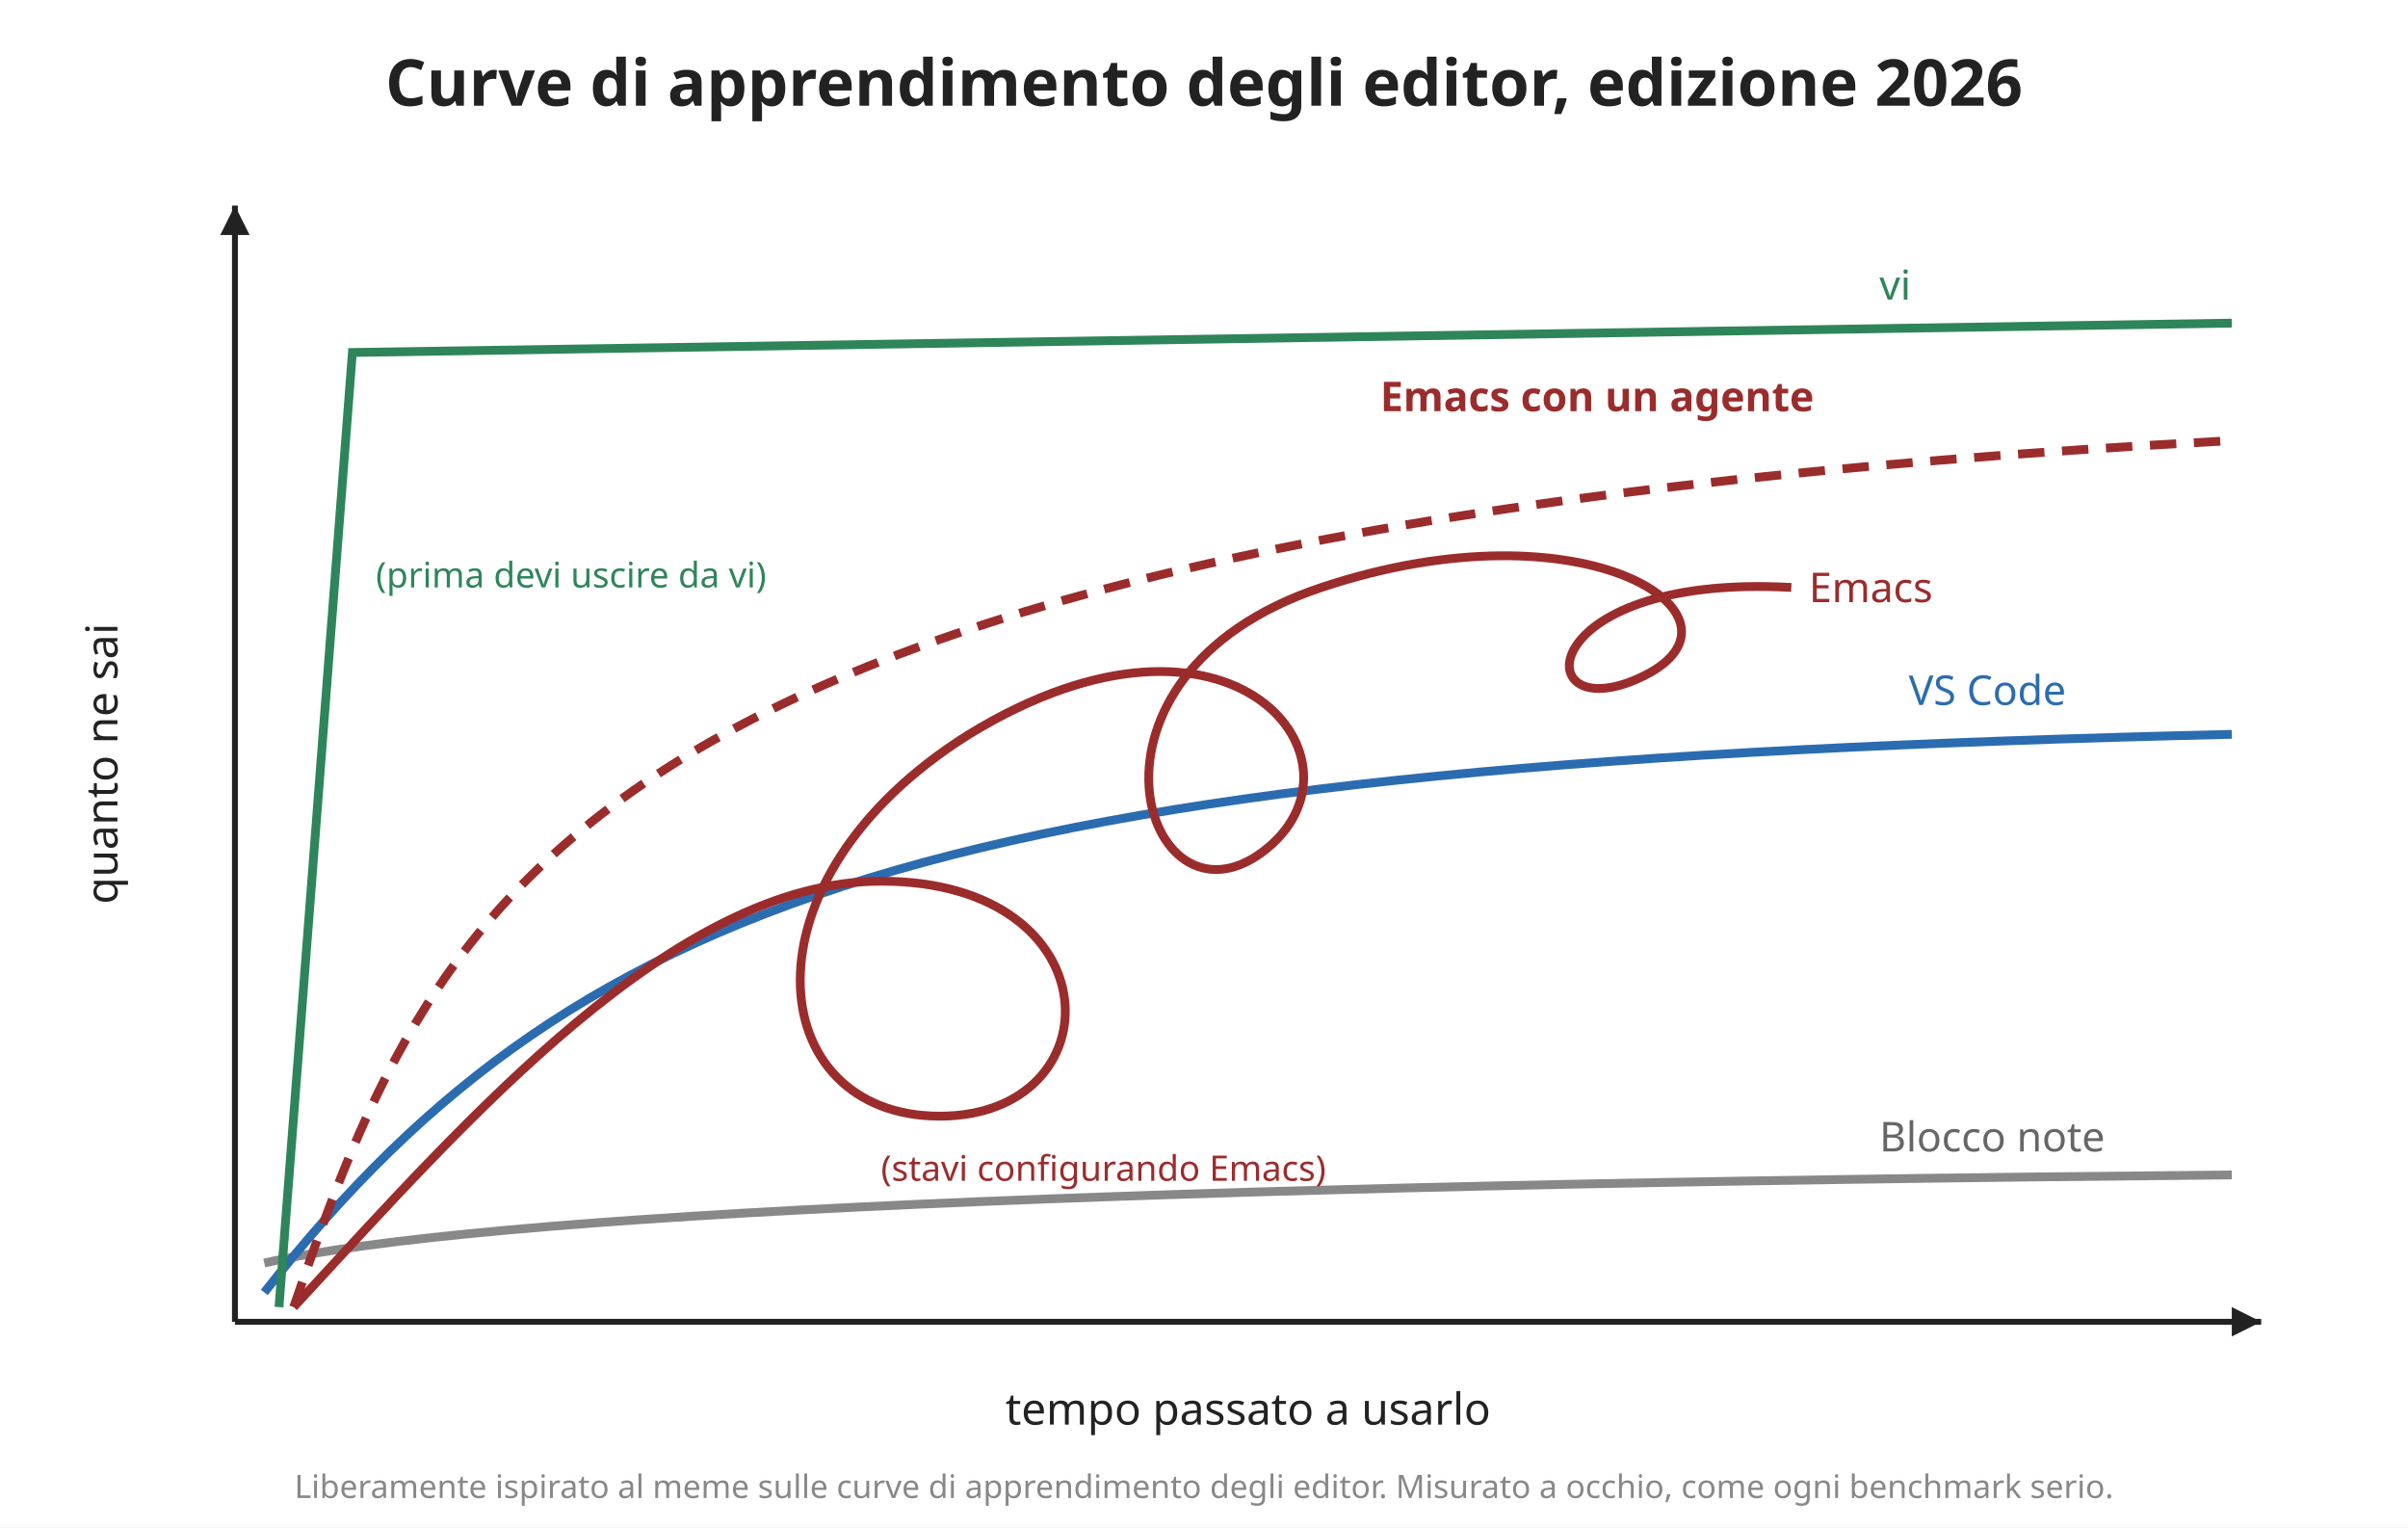
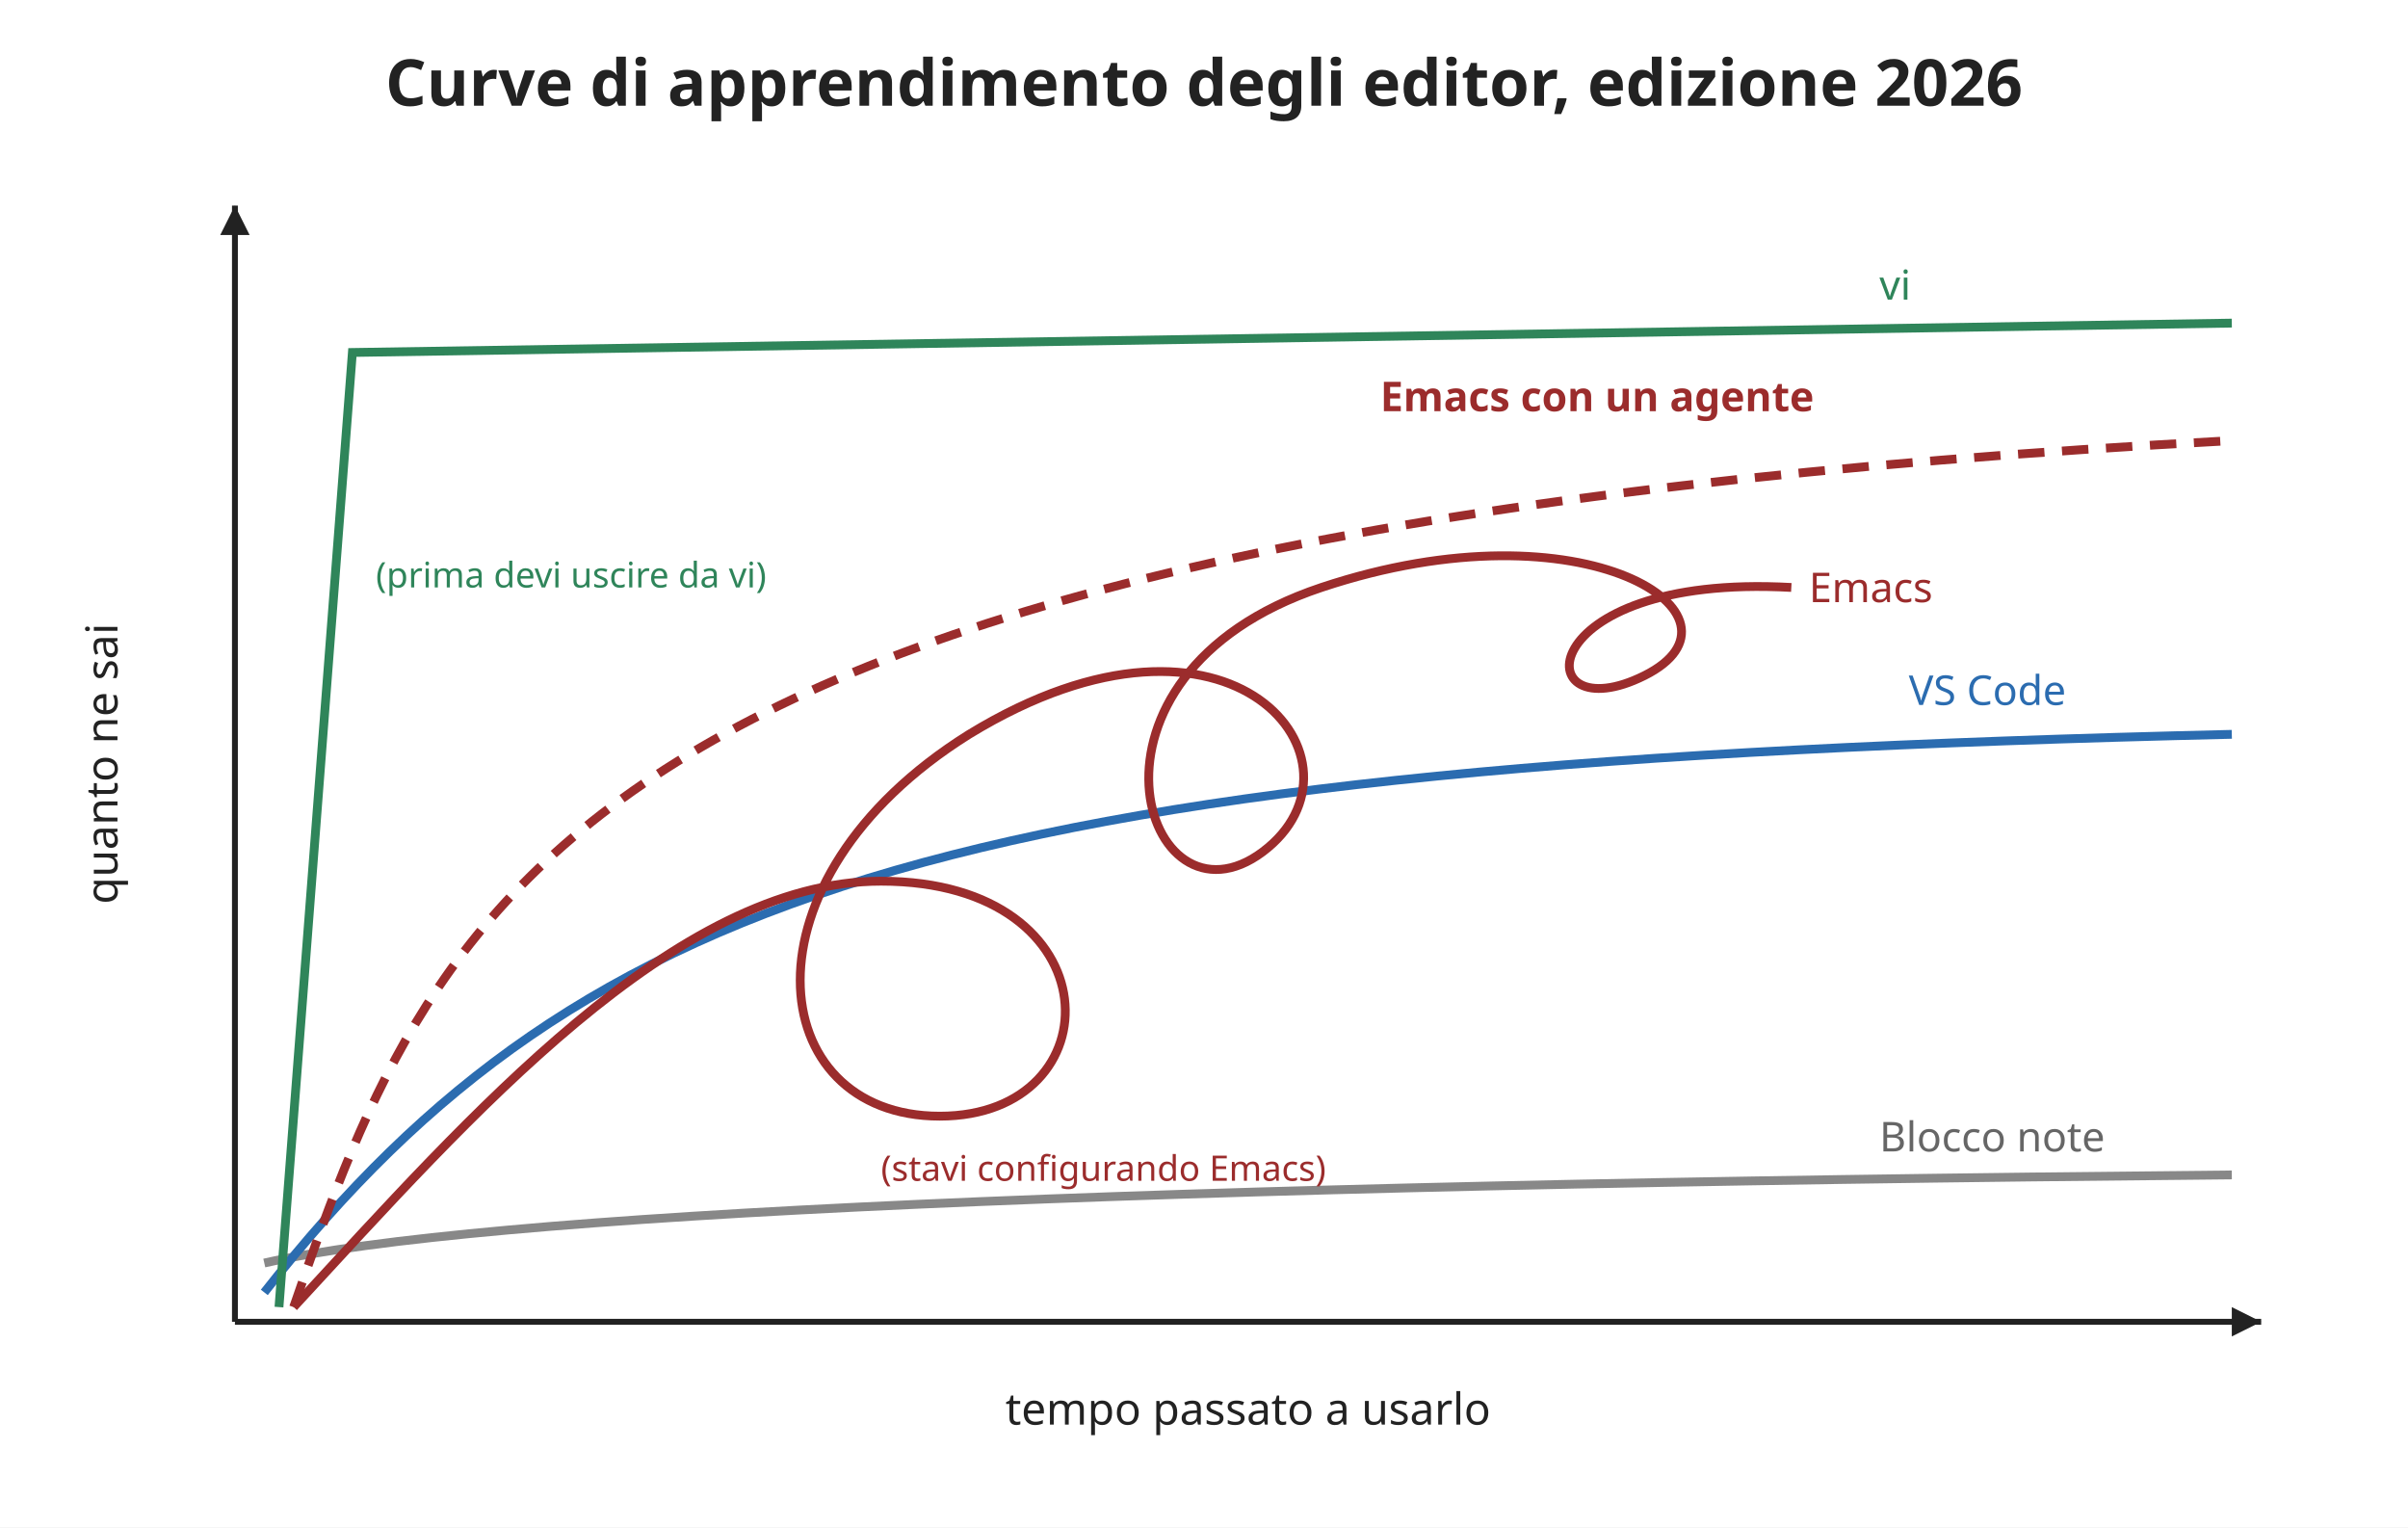
<svg xmlns="http://www.w3.org/2000/svg" viewBox="0 0 820 520" width="820" height="520" font-family="sans-serif">
  <rect width="820" height="520" fill="#ffffff" />
  <text x="410" y="36" text-anchor="middle" font-size="22" font-weight="bold" fill="#222">Curve di apprendimento degli editor, edizione 2026</text>
  <line x1="80" y1="450" x2="770" y2="450" stroke="#222" stroke-width="2" />
  <line x1="80" y1="450" x2="80" y2="70" stroke="#222" stroke-width="2" />
  <polygon points="770,450 760,445 760,455" fill="#222" />
  <polygon points="80,70 75,80 85,80" fill="#222" />
  <text x="425" y="485" text-anchor="middle" font-size="15" fill="#222">tempo passato a usarlo</text>
  <text x="40" y="260" text-anchor="middle" font-size="15" fill="#222" transform="rotate(-90 40 260)">quanto ne sai</text>
  <path d="M90 430 Q 200 405 760 400" fill="none" stroke="#888" stroke-width="3" />
  <text x="640" y="392" font-size="14" fill="#666">Blocco note</text>
  <path d="M90 440 C 200 300, 330 260, 760 250" fill="none" stroke="#2b6cb0" stroke-width="3" />
  <text x="650" y="240" font-size="14" fill="#2b6cb0">VS Code</text>
  <path d="M95 445 L 120 120 L 760 110" fill="none" stroke="#2f855a" stroke-width="3" />
  <text x="640" y="102" font-size="14" fill="#2f855a">vi</text>
  <text x="128" y="200" font-size="12" fill="#2f855a">(prima devi uscire da vi)</text>
  <path d="M100 445 C 160 380, 230 300, 300 300 C 380 300, 380 380, 320 380 C 260 380, 250 300, 330 250 C 420 195, 470 260, 430 290 C 390 320, 360 230, 450 200 C 540 170, 600 210, 560 230 C 520 250, 520 195, 610 200" fill="none" stroke="#9b2c2c" stroke-width="3" />
  <text x="616" y="205" font-size="14" fill="#9b2c2c">Emacs</text>
  <text x="300" y="402" font-size="12" fill="#9b2c2c">(stavi configurando Emacs)</text>
  <path d="M100 445 C 150 300, 200 180, 760 150" fill="none" stroke="#9b2c2c" stroke-width="3" stroke-dasharray="9 6" />
  <text x="470" y="140" font-size="14" fill="#9b2c2c" font-weight="bold">Emacs con un agente</text>
-   <text x="410" y="510" text-anchor="middle" font-size="11" fill="#888">Liberamente ispirato al meme sulle curve di apprendimento degli editor. Misurato a occhio, come ogni benchmark serio.</text>
</svg>
